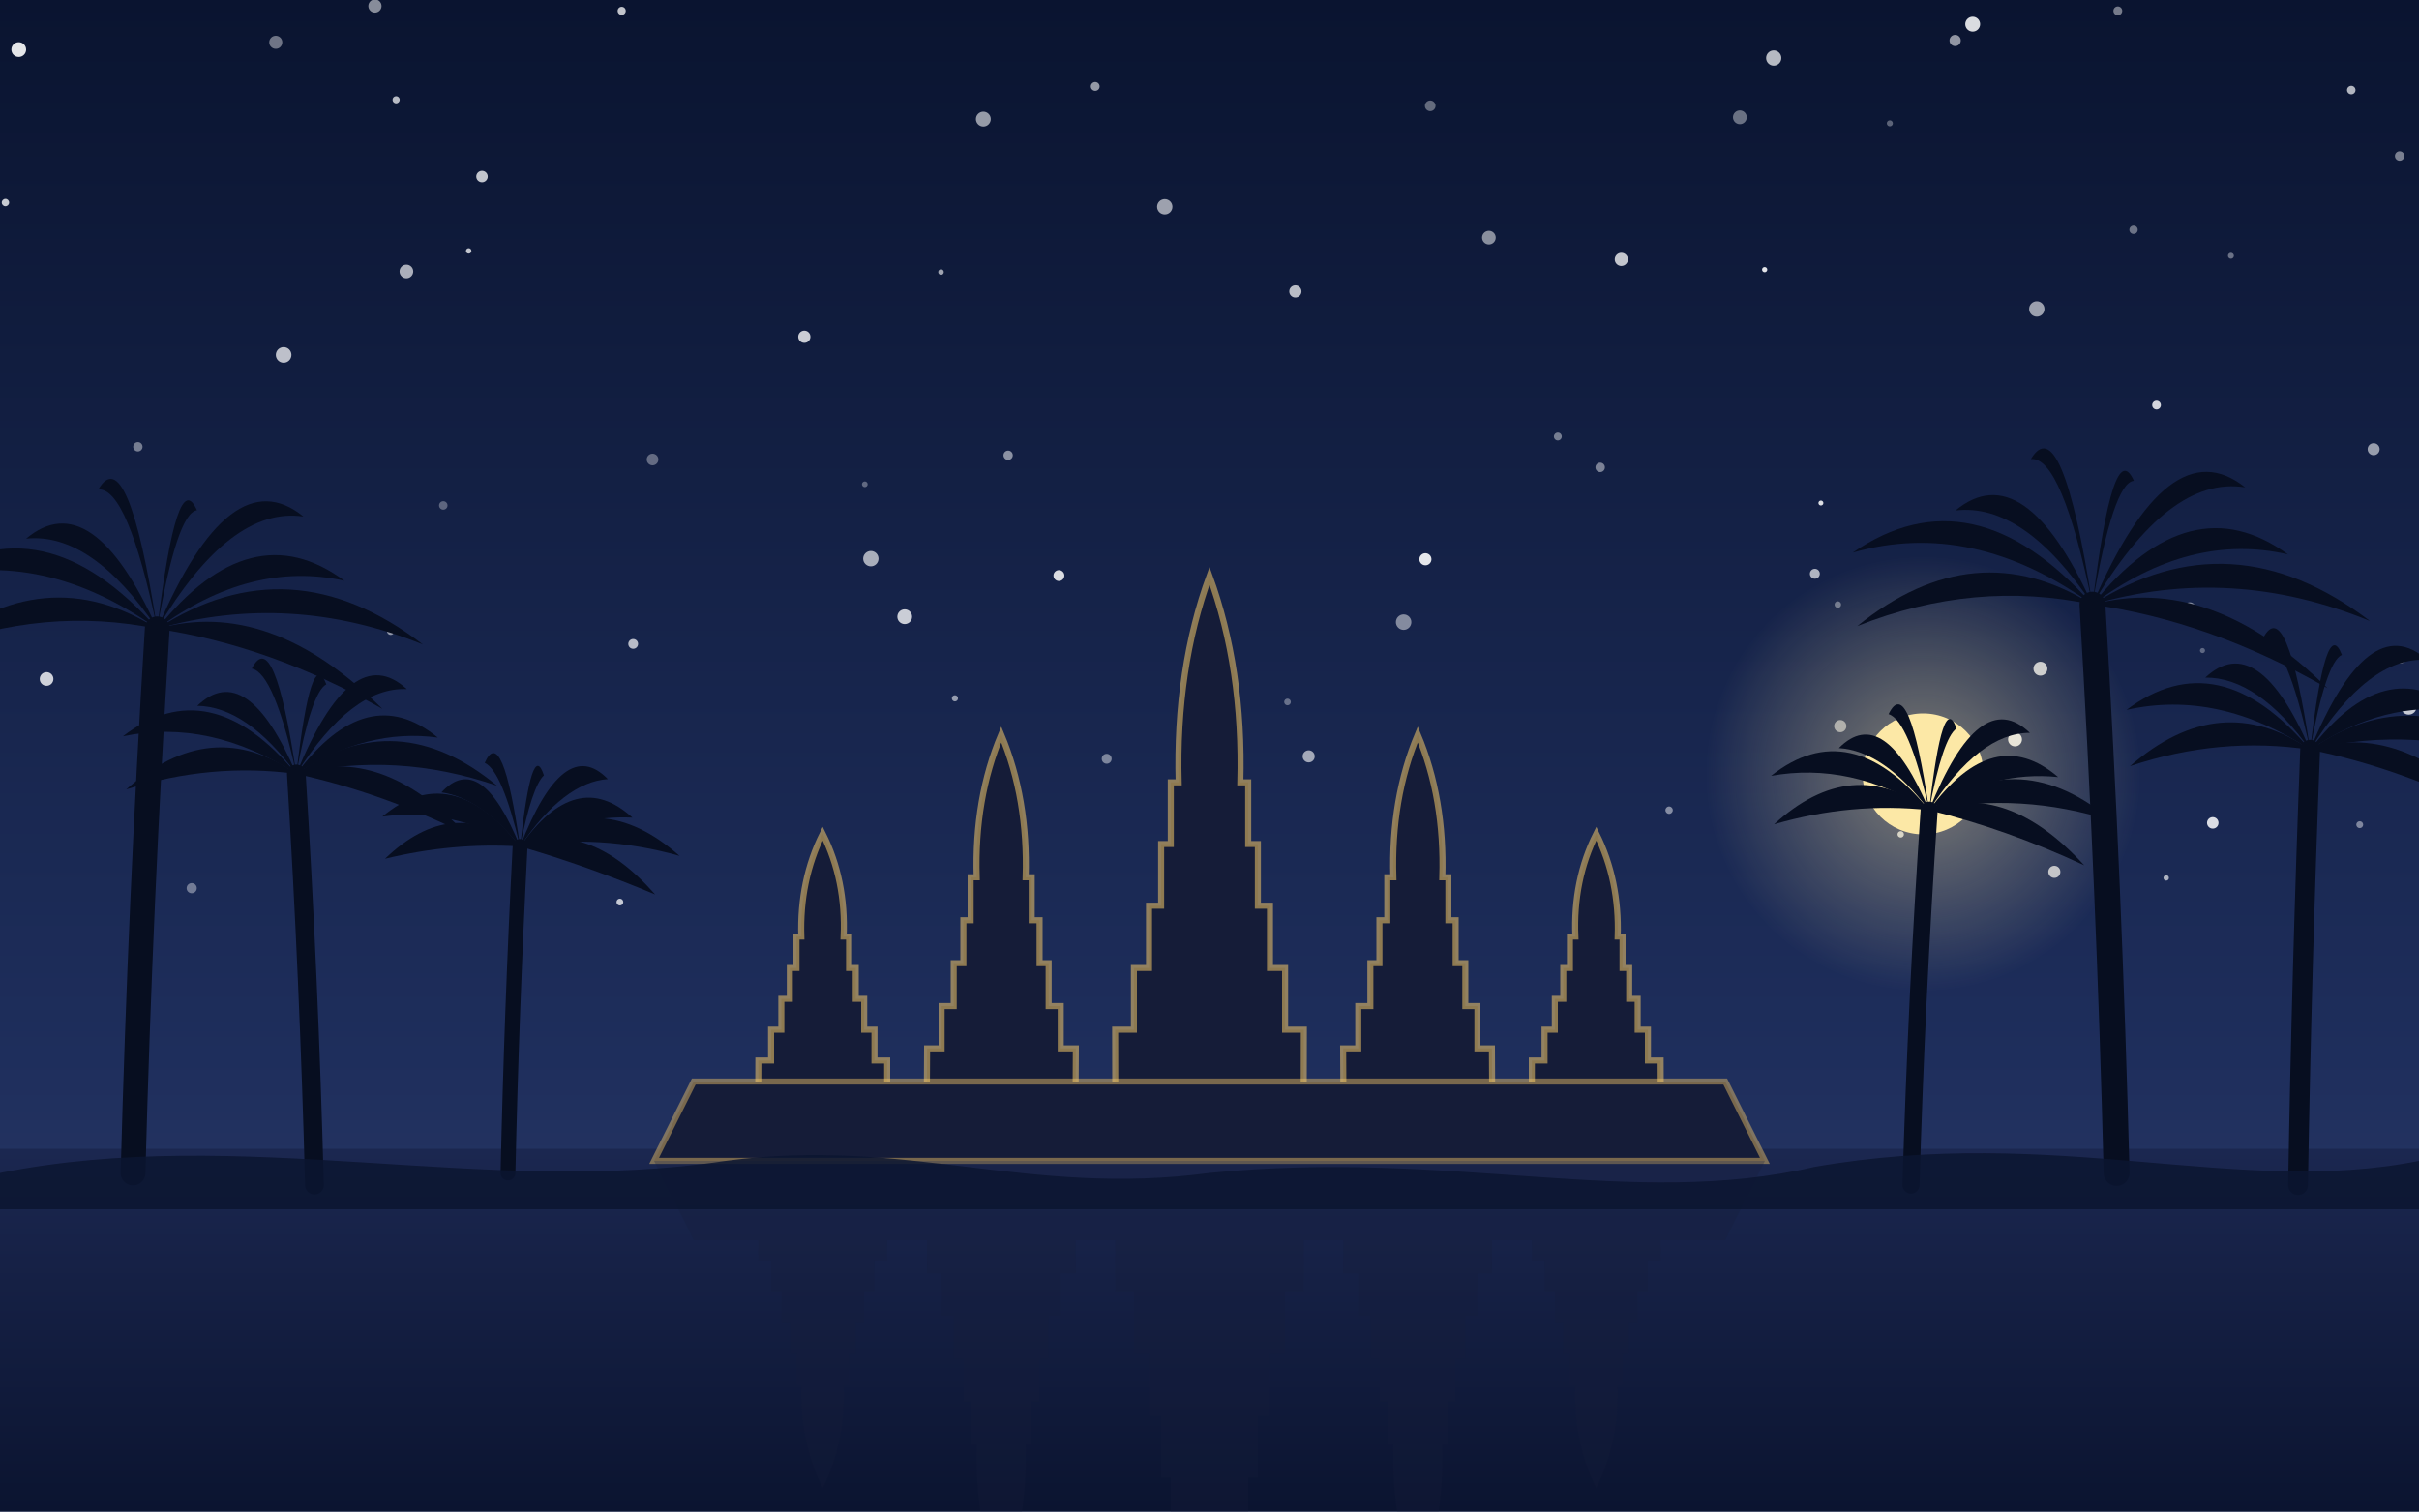
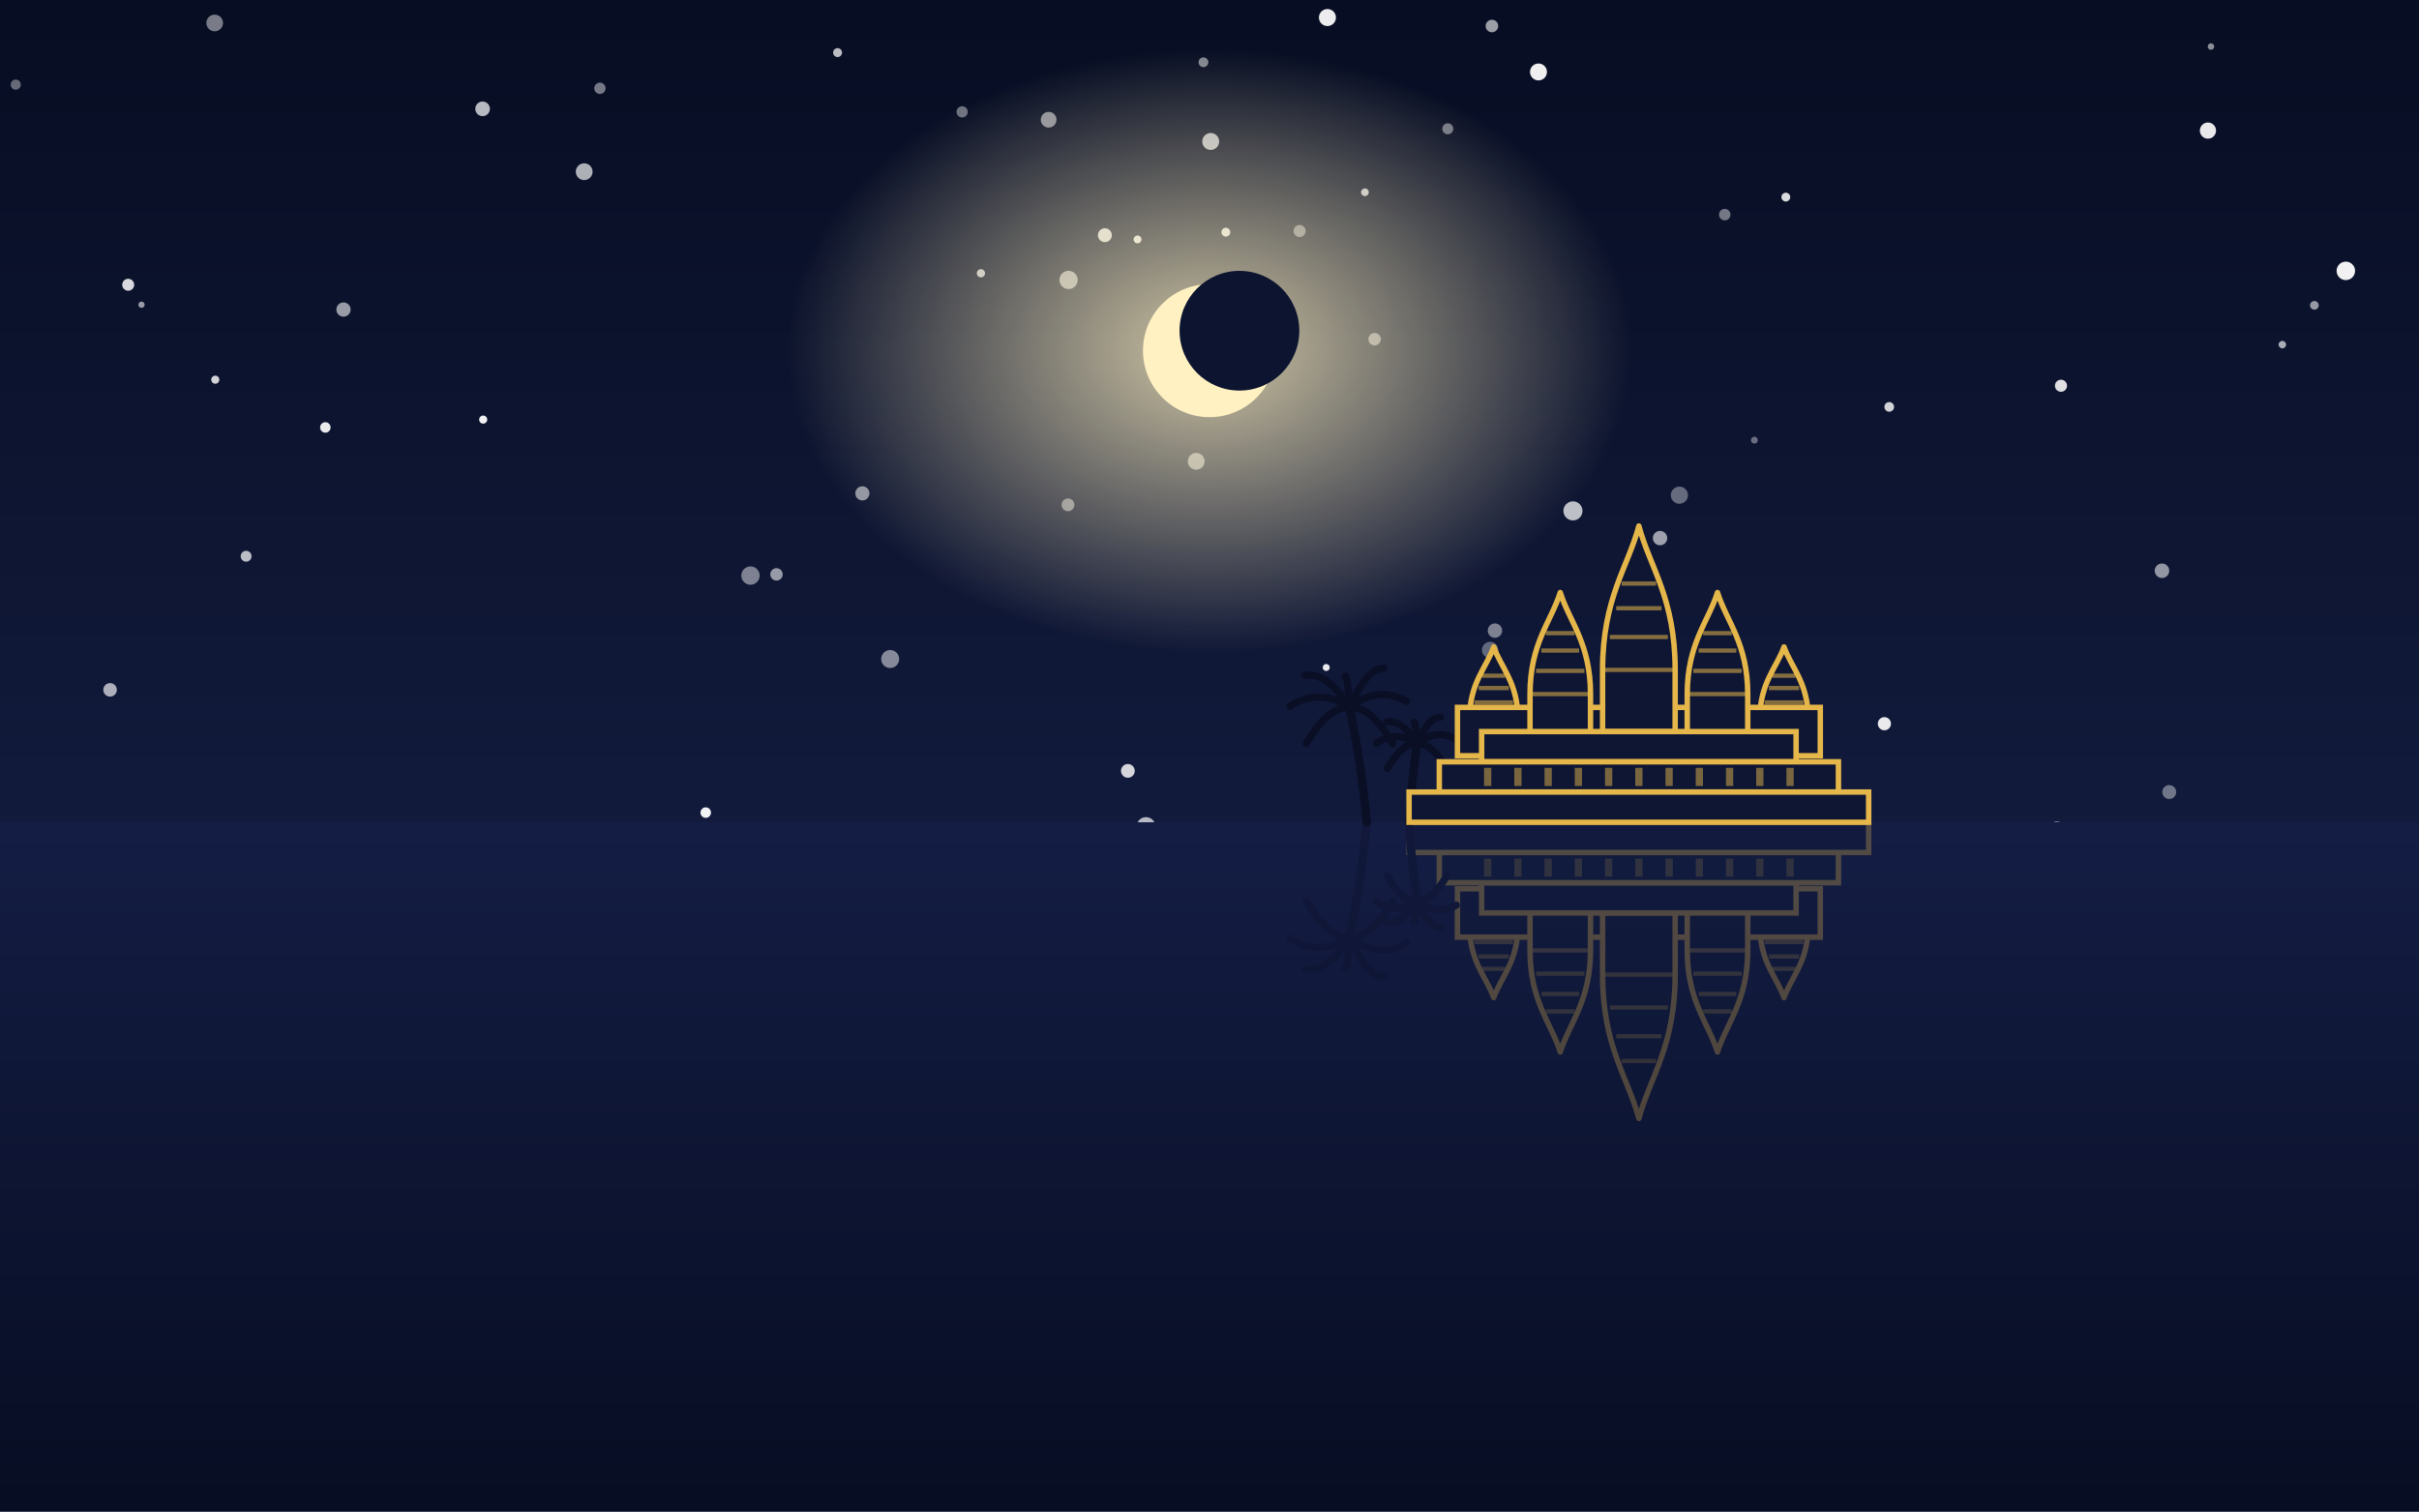
<svg xmlns="http://www.w3.org/2000/svg" viewBox="0 0 400 250" preserveAspectRatio="xMidYMid slice" aria-hidden="true">
  <defs>
-     <linearGradient id="s1sky" x1="0" y1="0" x2="0" y2="1">
-       <stop offset="0" stop-color="#0A1430" />
-       <stop offset="0.7" stop-color="#1E2E5C" />
-       <stop offset="1" stop-color="#33406E" />
+     <linearGradient id="sky" x1="0" y1="0" x2="0" y2="1">
+       <stop offset="0" stop-color="#070D22" />
+       <stop offset="1" stop-color="#1B2652" />
    </linearGradient>
-     <linearGradient id="s1water" x1="0" y1="0" x2="0" y2="1">
-       <stop offset="0" stop-color="#1B2750" />
-       <stop offset="1" stop-color="#0B1430" />
+     <linearGradient id="wat" x1="0" y1="0" x2="0" y2="1">
+       <stop offset="0" stop-color="#141D44" />
+       <stop offset="1" stop-color="#070D22" />
    </linearGradient>
-     <radialGradient id="s1glow" cx=".5" cy=".5" r=".5">
-       <stop offset="0" stop-color="#FCE8A6" stop-opacity=".9" />
-       <stop offset="1" stop-color="#FCE8A6" stop-opacity="0" />
+     <radialGradient id="g" cx=".5" cy=".5" r=".5">
+       <stop offset="0" stop-color="#FFF1C1" stop-opacity="0.8" />
+       <stop offset="1" stop-color="#FFF1C1" stop-opacity="0" />
    </radialGradient>
  </defs>
-   <rect width="400" height="250" fill="url(#s1sky)" />
-   <circle cx="0.9" cy="33.5" r="0.61" fill="#fff" opacity="0.77" />
-   <circle cx="22.8" cy="73.9" r="0.77" fill="#fff" opacity="0.42" />
-   <circle cx="77.5" cy="41.5" r="0.45" fill="#fff" opacity="0.75" />
-   <circle cx="323.3" cy="6.7" r="0.93" fill="#fff" opacity="0.55" />
-   <circle cx="236.5" cy="17.5" r="0.88" fill="#fff" opacity="0.36" />
-   <circle cx="301.1" cy="83.2" r="0.41" fill="#fff" opacity="0.85" />
-   <circle cx="364.2" cy="107.6" r="0.42" fill="#fff" opacity="0.31" />
-   <circle cx="257.6" cy="72.2" r="0.65" fill="#fff" opacity="0.42" />
-   <circle cx="287.7" cy="19.4" r="1.14" fill="#fff" opacity="0.39" />
-   <circle cx="390.2" cy="136.4" r="0.57" fill="#fff" opacity="0.44" />
-   <circle cx="352.8" cy="38.0" r="0.69" fill="#fff" opacity="0.39" />
-   <circle cx="303.9" cy="100.0" r="0.54" fill="#fff" opacity="0.38" />
-   <circle cx="268.1" cy="42.9" r="1.09" fill="#fff" opacity="0.75" />
-   <circle cx="388.8" cy="14.9" r="0.70" fill="#fff" opacity="0.68" />
-   <circle cx="216.4" cy="125.1" r="1.00" fill="#fff" opacity="0.60" />
-   <circle cx="264.6" cy="77.3" r="0.78" fill="#fff" opacity="0.44" />
-   <circle cx="232.1" cy="102.9" r="1.28" fill="#fff" opacity="0.47" />
-   <circle cx="291.8" cy="44.6" r="0.43" fill="#fff" opacity="0.88" />
-   <circle cx="246.2" cy="39.3" r="1.13" fill="#fff" opacity="0.51" />
-   <circle cx="149.6" cy="102.0" r="1.22" fill="#fff" opacity="0.77" />
-   <circle cx="396.9" cy="108.5" r="1.23" fill="#fff" opacity="0.40" />
-   <circle cx="79.7" cy="29.2" r="0.95" fill="#fff" opacity="0.75" />
-   <circle cx="7.7" cy="112.3" r="1.13" fill="#fff" opacity="0.79" />
-   <circle cx="398.3" cy="116.9" r="1.30" fill="#fff" opacity="0.76" />
-   <circle cx="31.7" cy="146.9" r="0.84" fill="#fff" opacity="0.38" />
-   <circle cx="73.3" cy="83.6" r="0.70" fill="#fff" opacity="0.31" />
-   <circle cx="162.6" cy="19.7" r="1.23" fill="#fff" opacity="0.57" />
-   <circle cx="368.9" cy="42.3" r="0.49" fill="#fff" opacity="0.38" />
-   <circle cx="212.9" cy="116.1" r="0.55" fill="#fff" opacity="0.35" />
-   <circle cx="356.6" cy="67.0" r="0.72" fill="#fff" opacity="0.82" />
-   <circle cx="157.9" cy="115.5" r="0.51" fill="#fff" opacity="0.55" />
-   <circle cx="293.3" cy="9.6" r="1.26" fill="#fff" opacity="0.70" />
-   <circle cx="46.9" cy="58.7" r="1.29" fill="#fff" opacity="0.72" />
-   <circle cx="65.5" cy="16.5" r="0.59" fill="#fff" opacity="0.71" />
-   <circle cx="181.1" cy="14.3" r="0.73" fill="#fff" opacity="0.56" />
-   <circle cx="300.1" cy="94.9" r="0.82" fill="#fff" opacity="0.66" />
-   <circle cx="358.2" cy="145.2" r="0.45" fill="#fff" opacity="0.64" />
-   <circle cx="143.0" cy="80.1" r="0.47" fill="#fff" opacity="0.33" />
-   <circle cx="183.0" cy="125.5" r="0.82" fill="#fff" opacity="0.44" />
-   <circle cx="102.8" cy="1.8" r="0.67" fill="#fff" opacity="0.75" />
-   <circle cx="45.6" cy="7.0" r="1.08" fill="#fff" opacity="0.41" />
-   <circle cx="362.1" cy="100.6" r="0.98" fill="#fff" opacity="0.47" />
-   <circle cx="365.9" cy="136.1" r="0.95" fill="#fff" opacity="0.84" />
-   <circle cx="155.6" cy="45.0" r="0.46" fill="#fff" opacity="0.60" />
-   <circle cx="304.3" cy="120.1" r="1.01" fill="#fff" opacity="0.55" />
-   <circle cx="214.2" cy="48.2" r="1.01" fill="#fff" opacity="0.71" />
-   <circle cx="339.7" cy="144.2" r="1.00" fill="#fff" opacity="0.71" />
-   <circle cx="276.0" cy="134.0" r="0.61" fill="#fff" opacity="0.47" />
-   <circle cx="314.3" cy="138.0" r="0.53" fill="#fff" opacity="0.76" />
-   <circle cx="64.6" cy="104.4" r="0.61" fill="#fff" opacity="0.52" />
-   <circle cx="144.0" cy="92.4" r="1.27" fill="#fff" opacity="0.63" />
-   <circle cx="133.0" cy="55.7" r="1.01" fill="#fff" opacity="0.78" />
-   <circle cx="396.8" cy="25.8" r="0.78" fill="#fff" opacity="0.45" />
-   <circle cx="175.1" cy="95.2" r="0.90" fill="#fff" opacity="0.84" />
-   <circle cx="336.8" cy="51.1" r="1.27" fill="#fff" opacity="0.58" />
-   <circle cx="3.1" cy="8.2" r="1.22" fill="#fff" opacity="0.89" />
-   <circle cx="235.7" cy="92.5" r="1.00" fill="#fff" opacity="0.89" />
-   <circle cx="392.5" cy="74.3" r="0.99" fill="#fff" opacity="0.56" />
-   <circle cx="350.2" cy="1.8" r="0.73" fill="#fff" opacity="0.44" />
-   <circle cx="192.6" cy="34.2" r="1.27" fill="#fff" opacity="0.59" />
-   <circle cx="166.7" cy="75.3" r="0.77" fill="#fff" opacity="0.51" />
-   <circle cx="104.7" cy="106.5" r="0.81" fill="#fff" opacity="0.69" />
-   <circle cx="312.5" cy="20.4" r="0.50" fill="#fff" opacity="0.33" />
-   <circle cx="326.2" cy="4.0" r="1.23" fill="#fff" opacity="0.85" />
-   <circle cx="333.2" cy="122.3" r="1.15" fill="#fff" opacity="0.87" />
-   <circle cx="62.0" cy="1.0" r="1.09" fill="#fff" opacity="0.51" />
-   <circle cx="337.4" cy="110.6" r="1.15" fill="#fff" opacity="0.76" />
-   <circle cx="102.5" cy="149.2" r="0.56" fill="#fff" opacity="0.75" />
-   <circle cx="107.9" cy="76.0" r="0.96" fill="#fff" opacity="0.34" />
-   <circle cx="67.2" cy="44.9" r="1.13" fill="#fff" opacity="0.65" />
-   <circle cx="318" cy="128" r="36" fill="url(#s1glow)" opacity=".5" />
-   <circle cx="318" cy="128" r="10" fill="#FCE8A6" />
-   <rect y="190" width="400" height="60" fill="url(#s1water)" />
-   <g>
-     <path d="M125.38 180.52L125.4 175.4L127.5 175.4L127.5 170.3L129.2 170.3L129.2 165.2L130.6 165.2L130.6 160.1L131.7 160.1L131.7 154.9L132.5 154.9Q132.2 145.6 136.04 137.88Q139.9 145.6 139.5 154.9L139.5 154.9L140.4 154.9L140.4 160.1L141.5 160.1L141.5 165.2L142.9 165.2L142.9 170.3L144.6 170.3L144.6 175.4L146.7 175.4L146.7 180.52Z" fill="#151C38" stroke="#F2C766" stroke-width="1" stroke-opacity=".55" />
-     <path d="M253.3 180.52L253.3 175.4L255.4 175.4L255.4 170.3L257.1 170.3L257.1 165.2L258.5 165.2L258.5 160.1L259.6 160.1L259.6 154.9L260.5 154.9Q260.1 145.6 263.96 137.88Q267.8 145.6 267.5 154.9L267.5 154.9L268.3 154.9L268.3 160.1L269.4 160.1L269.4 165.2L270.8 165.2L270.8 170.3L272.5 170.3L272.5 175.4L274.6 175.4L274.62 180.52Z" fill="#151C38" stroke="#F2C766" stroke-width="1" stroke-opacity=".55" />
-     <path d="M153.26 180.52L153.3 173.4L155.7 173.4L155.7 166.4L157.7 166.4L157.7 159.3L159.3 159.3L159.3 152.2L160.5 152.2L160.5 145.1L161.5 145.1Q161.1 132.1 165.56 121.48Q170.0 132.1 169.6 145.1L169.6 145.1L170.6 145.1L170.6 152.2L171.9 152.2L171.9 159.3L173.4 159.3L173.4 166.4L175.4 166.4L175.4 173.4L177.9 173.4L177.86 180.52Z" fill="#151C38" stroke="#F2C766" stroke-width="1" stroke-opacity=".55" />
-     <path d="M222.14 180.52L222.1 173.4L224.6 173.4L224.6 166.4L226.6 166.4L226.6 159.3L228.1 159.3L228.1 152.2L229.4 152.2L229.4 145.1L230.4 145.1Q230.0 132.1 234.44 121.48Q238.9 132.1 238.5 145.1L238.5 145.1L239.5 145.1L239.5 152.2L240.7 152.2L240.7 159.3L242.3 159.3L242.3 166.4L244.3 166.4L244.3 173.4L246.7 173.4L246.74 180.52Z" fill="#151C38" stroke="#F2C766" stroke-width="1" stroke-opacity=".55" />
-     <path d="M184.42 180.52L184.4 170.3L187.5 170.3L187.5 160.1L190.0 160.1L190.0 149.8L192.0 149.8L192.0 139.6L193.6 139.6L193.6 129.4L194.9 129.4Q194.4 110.6 200 95.24Q205.6 110.6 205.1 129.4L205.1 129.4L206.4 129.4L206.4 139.6L208.0 139.6L208.0 149.8L210.0 149.8L210.0 160.1L212.5 160.1L212.5 170.3L215.6 170.3L215.58 180.52Z" fill="#151C38" stroke="#F2C766" stroke-width="1" stroke-opacity=".55" />
-     <path d="M108.16 192L114.72 178.88H285.28L291.84 192Z" fill="#151C38" stroke="#F2C766" stroke-width="1" stroke-opacity=".45" />
+   <rect width="400" height="250" fill="url(#sky)" />
+   <circle cx="197.8" cy="76.3" r="1.39" fill="#FFFFFF" opacity="0.54" />
+   <circle cx="128.4" cy="95.0" r="1.03" fill="#FFFFFF" opacity="0.57" />
+   <circle cx="162.2" cy="45.2" r="0.68" fill="#FFFFFF" opacity="0.73" />
+   <circle cx="357.5" cy="94.4" r="1.20" fill="#FFFFFF" opacity="0.55" />
+   <circle cx="173.4" cy="19.8" r="1.30" fill="#FFFFFF" opacity="0.53" />
+   <circle cx="116.7" cy="134.4" r="0.87" fill="#FFFFFF" opacity="0.94" />
+   <circle cx="247.2" cy="104.3" r="1.19" fill="#FFFFFF" opacity="0.46" />
+   <circle cx="285.2" cy="35.5" r="0.95" fill="#FFFFFF" opacity="0.43" />
+   <circle cx="23.4" cy="50.4" r="0.52" fill="#FFFFFF" opacity="0.58" />
+   <circle cx="340.1" cy="136.8" r="0.97" fill="#FFFFFF" opacity="0.41" />
+   <circle cx="138.5" cy="8.7" r="0.74" fill="#FFFFFF" opacity="0.72" />
+   <circle cx="246.7" cy="4.3" r="1.04" fill="#FFFFFF" opacity="0.60" />
+   <circle cx="159.1" cy="18.5" r="0.93" fill="#FFFFFF" opacity="0.41" />
+   <circle cx="274.5" cy="89.0" r="1.19" fill="#FFFFFF" opacity="0.59" />
+   <circle cx="382.7" cy="50.5" r="0.72" fill="#FFFFFF" opacity="0.57" />
+   <circle cx="365.1" cy="21.6" r="1.34" fill="#FFFFFF" opacity="0.91" />
+   <circle cx="340.8" cy="63.8" r="1.00" fill="#FFFFFF" opacity="0.87" />
+   <circle cx="284.1" cy="110.5" r="0.70" fill="#FFFFFF" opacity="0.71" />
+   <circle cx="295.3" cy="32.6" r="0.73" fill="#FFFFFF" opacity="0.85" />
+   <circle cx="227.3" cy="56.1" r="1.03" fill="#FFFFFF" opacity="0.50" />
+   <circle cx="99.2" cy="14.6" r="0.94" fill="#FFFFFF" opacity="0.44" />
+   <circle cx="358.7" cy="131.0" r="1.15" fill="#FFFFFF" opacity="0.40" />
+   <circle cx="239.4" cy="21.3" r="0.91" fill="#FFFFFF" opacity="0.43" />
+   <circle cx="199.0" cy="10.3" r="0.81" fill="#FFFFFF" opacity="0.49" />
+   <circle cx="186.5" cy="127.5" r="1.14" fill="#FFFFFF" opacity="0.82" />
+   <circle cx="290.1" cy="72.8" r="0.57" fill="#FFFFFF" opacity="0.38" />
+   <circle cx="53.8" cy="70.7" r="0.87" fill="#FFFFFF" opacity="0.91" />
+   <circle cx="79.8" cy="18.0" r="1.21" fill="#FFFFFF" opacity="0.71" />
+   <circle cx="21.2" cy="47.1" r="0.99" fill="#FFFFFF" opacity="0.84" />
+   <circle cx="311.6" cy="119.7" r="1.09" fill="#FFFFFF" opacity="0.91" />
+   <circle cx="188.1" cy="39.6" r="0.65" fill="#FFFFFF" opacity="0.85" />
+   <circle cx="260.1" cy="84.5" r="1.58" fill="#FFFFFF" opacity="0.73" />
+   <circle cx="124.1" cy="95.2" r="1.52" fill="#FFFFFF" opacity="0.46" />
+   <circle cx="377.4" cy="57.0" r="0.62" fill="#FFFFFF" opacity="0.65" />
+   <circle cx="312.4" cy="67.3" r="0.80" fill="#FFFFFF" opacity="0.81" />
+   <circle cx="40.7" cy="92.0" r="0.90" fill="#FFFFFF" opacity="0.72" />
+   <circle cx="202.7" cy="38.4" r="0.73" fill="#FFFFFF" opacity="0.84" />
+   <circle cx="182.7" cy="38.9" r="1.15" fill="#FFFFFF" opacity="0.81" />
+   <circle cx="35.6" cy="62.8" r="0.67" fill="#FFFFFF" opacity="0.81" />
+   <circle cx="18.2" cy="114.1" r="1.12" fill="#FFFFFF" opacity="0.66" />
+   <circle cx="214.9" cy="38.2" r="1.00" fill="#FFFFFF" opacity="0.45" />
+   <circle cx="142.6" cy="81.6" r="1.17" fill="#FFFFFF" opacity="0.54" />
+   <circle cx="246.4" cy="107.5" r="1.35" fill="#FFFFFF" opacity="0.35" />
+   <circle cx="200.2" cy="23.4" r="1.40" fill="#FFFFFF" opacity="0.70" />
+   <circle cx="176.6" cy="83.5" r="1.06" fill="#FFFFFF" opacity="0.47" />
+   <circle cx="365.6" cy="7.7" r="0.54" fill="#FFFFFF" opacity="0.53" />
+   <circle cx="56.8" cy="51.2" r="1.18" fill="#FFFFFF" opacity="0.58" />
+   <circle cx="387.9" cy="44.8" r="1.53" fill="#FFFFFF" opacity="0.94" />
+   <circle cx="219.3" cy="110.4" r="0.58" fill="#FFFFFF" opacity="0.91" />
+   <circle cx="176.7" cy="46.3" r="1.51" fill="#FFFFFF" opacity="0.59" />
+   <circle cx="35.5" cy="3.8" r="1.38" fill="#FFFFFF" opacity="0.46" />
+   <circle cx="254.4" cy="11.9" r="1.40" fill="#FFFFFF" opacity="0.93" />
+   <circle cx="147.2" cy="109.0" r="1.49" fill="#FFFFFF" opacity="0.49" />
+   <circle cx="189.5" cy="136.7" r="1.55" fill="#FFFFFF" opacity="0.69" />
+   <circle cx="219.5" cy="2.9" r="1.41" fill="#FFFFFF" opacity="0.92" />
+   <circle cx="225.7" cy="31.8" r="0.64" fill="#FFFFFF" opacity="0.73" />
+   <circle cx="277.7" cy="81.9" r="1.42" fill="#FFFFFF" opacity="0.37" />
+   <circle cx="2.6" cy="14.0" r="0.84" fill="#FFFFFF" opacity="0.38" />
+   <circle cx="96.6" cy="28.4" r="1.39" fill="#FFFFFF" opacity="0.67" />
+   <circle cx="79.9" cy="69.4" r="0.67" fill="#FFFFFF" opacity="0.94" />
+   <ellipse cx="200" cy="58" rx="70" ry="50" fill="url(#g)" />
+   <circle cx="200" cy="58" r="11" fill="#FFF1C1" />
+   <circle cx="204.95" cy="54.7" r="9.9" fill="#0C1430" />
+   <rect x="0" y="136" width="400" height="114" fill="url(#wat)" />
+   <g opacity="0.3" transform="translate(0 272) scale(1 -1)">
+     <path d="M243.0 124.0L243.0 118.9C243.0 112.95 245.8 110.4 247.0 107.0C248.2 110.4 251.0 112.95 251.0 118.9L251.0 124.0Z" fill="#0E1633" stroke="#E5B64A" stroke-width=".9" stroke-linejoin="round" />
+     <path d="M243.00 118.90H251.00" stroke="#E5B64A" stroke-width=".7" opacity=".55" />
+     <path d="M243.80 116.18H250.20" stroke="#E5B64A" stroke-width=".7" opacity=".55" />
+     <path d="M244.50 113.80H249.50" stroke="#E5B64A" stroke-width=".7" opacity=".55" />
+     <path d="M245.10 111.76H248.90" stroke="#E5B64A" stroke-width=".7" opacity=".55" />
+     <path d="M291.0 124.0L291.0 118.9C291.0 112.95 293.8 110.4 295.0 107.0C296.2 110.4 299.0 112.95 299.0 118.9L299.0 124.0Z" fill="#0E1633" stroke="#E5B64A" stroke-width=".9" stroke-linejoin="round" />
+     <path d="M291.00 118.90H299.00" stroke="#E5B64A" stroke-width=".7" opacity=".55" />
+     <path d="M291.80 116.18H298.20" stroke="#E5B64A" stroke-width=".7" opacity=".55" />
+     <path d="M292.50 113.80H297.50" stroke="#E5B64A" stroke-width=".7" opacity=".55" />
+     <path d="M293.10 111.76H296.90" stroke="#E5B64A" stroke-width=".7" opacity=".55" />
+     <rect x="241.0" y="117.0" width="60.0" height="8.0" fill="#0E1633" stroke="#E5B64A" stroke-width=".9" />
+     <path d="M253.0 122.0L253.0 114.8C253.0 106.4 256.5 102.8 258.0 98.0C259.5 102.8 263.0 106.4 263.0 114.8L263.0 122.0Z" fill="#0E1633" stroke="#E5B64A" stroke-width=".9" stroke-linejoin="round" />
+     <path d="M253.00 114.80H263.00" stroke="#E5B64A" stroke-width=".7" opacity=".55" />
+     <path d="M254.00 110.96H262.00" stroke="#E5B64A" stroke-width=".7" opacity=".55" />
+     <path d="M254.88 107.60H261.12" stroke="#E5B64A" stroke-width=".7" opacity=".55" />
+     <path d="M255.62 104.72H260.38" stroke="#E5B64A" stroke-width=".7" opacity=".55" />
+     <path d="M279.0 122.0L279.0 114.8C279.0 106.4 282.5 102.8 284.0 98.0C285.5 102.8 289.0 106.4 289.0 114.8L289.0 122.0Z" fill="#0E1633" stroke="#E5B64A" stroke-width=".9" stroke-linejoin="round" />
+     <path d="M279.00 114.80H289.00" stroke="#E5B64A" stroke-width=".7" opacity=".55" />
+     <path d="M280.00 110.96H288.00" stroke="#E5B64A" stroke-width=".7" opacity=".55" />
+     <path d="M280.88 107.60H287.12" stroke="#E5B64A" stroke-width=".7" opacity=".55" />
+     <path d="M281.62 104.72H286.38" stroke="#E5B64A" stroke-width=".7" opacity=".55" />
+     <path d="M265.0 121.0L265.0 110.8C265.0 98.9 269.2 93.8 271 87.0C272.8 93.8 277.0 98.9 277.0 110.8L277.0 121.0Z" fill="#0E1633" stroke="#E5B64A" stroke-width=".9" stroke-linejoin="round" />
+     <path d="M265.00 110.80H277.00" stroke="#E5B64A" stroke-width=".7" opacity=".55" />
+     <path d="M266.20 105.36H275.80" stroke="#E5B64A" stroke-width=".7" opacity=".55" />
+     <path d="M267.25 100.60H274.75" stroke="#E5B64A" stroke-width=".7" opacity=".55" />
+     <path d="M268.15 96.52H273.85" stroke="#E5B64A" stroke-width=".7" opacity=".55" />
+     <rect x="245.0" y="121.0" width="52.0" height="5.0" fill="#0E1633" stroke="#E5B64A" stroke-width=".9" />
+     <rect x="238.0" y="126.0" width="66.0" height="5.0" fill="#0E1633" stroke="#E5B64A" stroke-width=".9" />
+     <rect x="233.0" y="131.0" width="76.0" height="5.0" fill="#0E1633" stroke="#E5B64A" stroke-width=".9" />
+     <rect x="245.40" y="127.00" width="1.2" height="3.00" fill="#E5B64A" opacity=".5" />
+     <rect x="250.40" y="127.00" width="1.2" height="3.00" fill="#E5B64A" opacity=".5" />
+     <rect x="255.40" y="127.00" width="1.2" height="3.00" fill="#E5B64A" opacity=".5" />
+     <rect x="260.40" y="127.00" width="1.2" height="3.00" fill="#E5B64A" opacity=".5" />
+     <rect x="265.40" y="127.00" width="1.2" height="3.00" fill="#E5B64A" opacity=".5" />
+     <rect x="270.40" y="127.00" width="1.2" height="3.00" fill="#E5B64A" opacity=".5" />
+     <rect x="275.40" y="127.00" width="1.2" height="3.00" fill="#E5B64A" opacity=".5" />
+     <rect x="280.40" y="127.00" width="1.2" height="3.00" fill="#E5B64A" opacity=".5" />
+     <rect x="285.40" y="127.00" width="1.2" height="3.00" fill="#E5B64A" opacity=".5" />
+     <rect x="290.40" y="127.00" width="1.2" height="3.00" fill="#E5B64A" opacity=".5" />
+     <rect x="295.40" y="127.00" width="1.2" height="3.00" fill="#E5B64A" opacity=".5" />
+     <path d="M226 136Q225.145 126.5 223.15 117" fill="none" stroke="#0A0F26" stroke-width="1.40" stroke-linecap="round" />
+     <path d="M223.2 117.0Q218.2 113.7 213.3 116.8" fill="none" stroke="#0A0F26" stroke-width="1.20" stroke-linecap="round" />
+     <path d="M223.2 117.0Q219.5 111.1 215.8 111.7" fill="none" stroke="#0A0F26" stroke-width="1.20" stroke-linecap="round" />
+     <path d="M223.2 117.0Q222.8 111.2 222.4 111.9" fill="none" stroke="#0A0F26" stroke-width="1.20" stroke-linecap="round" />
+     <path d="M223.2 117.0Q226.0 110.5 228.8 110.5" fill="none" stroke="#0A0F26" stroke-width="1.20" stroke-linecap="round" />
+     <path d="M223.2 117.0Q227.9 113.3 232.6 116.0" fill="none" stroke="#0A0F26" stroke-width="1.20" stroke-linecap="round" />
+     <path d="M223.2 117.0Q219.6 116.8 216.0 123.0" fill="none" stroke="#0A0F26" stroke-width="1.20" stroke-linecap="round" />
+     <path d="M223.2 117.0Q226.7 116.8 230.3 123.0" fill="none" stroke="#0A0F26" stroke-width="1.20" stroke-linecap="round" />
+     <path d="M233 136Q233.39 129.5 234.3 123" fill="none" stroke="#0A0F26" stroke-width="1.40" stroke-linecap="round" />
+     <path d="M234.3 123.0Q230.9 120.7 227.6 122.9" fill="none" stroke="#0A0F26" stroke-width="1.20" stroke-linecap="round" />
+     <path d="M234.3 123.0Q231.8 119.0 229.3 119.4" fill="none" stroke="#0A0F26" stroke-width="1.20" stroke-linecap="round" />
+     <path d="M234.3 123.0Q234.0 119.0 233.8 119.5" fill="none" stroke="#0A0F26" stroke-width="1.20" stroke-linecap="round" />
+     <path d="M234.3 123.0Q236.2 118.6 238.2 118.6" fill="none" stroke="#0A0F26" stroke-width="1.20" stroke-linecap="round" />
+     <path d="M234.3 123.0Q237.5 120.4 240.8 122.3" fill="none" stroke="#0A0F26" stroke-width="1.20" stroke-linecap="round" />
+     <path d="M234.3 123.0Q231.9 122.8 229.4 127.1" fill="none" stroke="#0A0F26" stroke-width="1.20" stroke-linecap="round" />
+     <path d="M234.3 123.0Q236.7 122.8 239.2 127.1" fill="none" stroke="#0A0F26" stroke-width="1.20" stroke-linecap="round" />
  </g>
-   <g transform="translate(0 384) scale(1 -1)" opacity=".28">
-     <g>
-       <path d="M125.38 180.52L125.4 175.4L127.5 175.4L127.5 170.3L129.2 170.3L129.2 165.2L130.6 165.2L130.6 160.1L131.7 160.1L131.7 154.9L132.5 154.9Q132.2 145.6 136.04 137.88Q139.9 145.6 139.5 154.9L139.5 154.9L140.4 154.9L140.4 160.1L141.5 160.1L141.5 165.2L142.9 165.2L142.9 170.3L144.6 170.3L144.6 175.4L146.7 175.4L146.7 180.52Z" fill="#151C38" />
-       <path d="M253.3 180.52L253.3 175.4L255.4 175.4L255.4 170.3L257.1 170.3L257.1 165.2L258.5 165.2L258.5 160.1L259.6 160.1L259.6 154.9L260.5 154.9Q260.1 145.6 263.96 137.88Q267.8 145.6 267.5 154.9L267.5 154.9L268.3 154.9L268.3 160.1L269.4 160.1L269.4 165.2L270.8 165.2L270.8 170.3L272.5 170.3L272.5 175.4L274.6 175.4L274.62 180.52Z" fill="#151C38" />
-       <path d="M153.26 180.52L153.3 173.4L155.7 173.4L155.7 166.4L157.7 166.4L157.7 159.3L159.3 159.3L159.3 152.2L160.5 152.2L160.5 145.1L161.5 145.1Q161.1 132.1 165.56 121.48Q170.0 132.1 169.6 145.1L169.6 145.1L170.6 145.1L170.6 152.2L171.9 152.2L171.9 159.3L173.4 159.3L173.4 166.4L175.4 166.4L175.4 173.4L177.9 173.4L177.86 180.52Z" fill="#151C38" />
-       <path d="M222.14 180.52L222.1 173.4L224.6 173.4L224.6 166.4L226.6 166.4L226.6 159.3L228.1 159.3L228.1 152.2L229.4 152.2L229.4 145.1L230.4 145.1Q230.0 132.1 234.44 121.48Q238.9 132.1 238.5 145.1L238.5 145.1L239.5 145.1L239.5 152.2L240.7 152.2L240.7 159.3L242.3 159.3L242.3 166.4L244.3 166.4L244.3 173.4L246.7 173.4L246.74 180.52Z" fill="#151C38" />
-       <path d="M184.42 180.52L184.4 170.3L187.5 170.3L187.5 160.1L190.0 160.1L190.0 149.8L192.0 149.8L192.0 139.6L193.6 139.6L193.6 129.4L194.9 129.4Q194.4 110.6 200 95.24Q205.6 110.6 205.1 129.4L205.1 129.4L206.4 129.4L206.4 139.6L208.0 139.6L208.0 149.8L210.0 149.8L210.0 160.1L212.5 160.1L212.5 170.3L215.6 170.3L215.58 180.52Z" fill="#151C38" />
-       <path d="M108.16 192L114.72 178.88H285.28L291.84 192Z" fill="#151C38" />
-     </g>
-   </g>
-   <path d="M22 194Q23.2 149 26 104" stroke="#070E20" stroke-width="4.091" fill="none" stroke-linecap="round" />
-   <path d="M26 104Q7.387 92.182 -11.226 107.393Q7.387 100.182 26 104Z" fill="#070E20" />
-   <path d="M26 104Q7.024 82.511 -11.953 95.766Q7.024 90.511 26 104Z" fill="#070E20" />
-   <path d="M26 104Q15.159 79.982 4.319 89.093Q15.159 87.982 26 104Z" fill="#070E20" />
-   <path d="M26 104Q21.13 72.633 16.26 80.95Q21.13 80.633 26 104Z" fill="#070E20" />
-   <path d="M26 104Q29.282 76.851 32.564 84.397Q29.282 84.851 26 104Z" fill="#070E20" />
-   <path d="M26 104Q38.089 75.624 50.178 85.436Q38.089 83.624 26 104Z" fill="#070E20" />
-   <path d="M26 104Q41.482 84.623 56.964 96.055Q41.482 92.623 26 104Z" fill="#070E20" />
-   <path d="M26 104Q47.967 89.73 69.933 106.595Q47.967 97.73 26 104Z" fill="#070E20" />
-   <path d="M26 104Q44.613 98.746 63.226 117.239Q44.613 106.746 26 104Z" fill="#070E20" />
-   <path d="M52 196Q51.1 162 49 128" stroke="#070E20" stroke-width="3.091" fill="none" stroke-linecap="round" />
-   <path d="M49 128Q34.937 118.093 20.874 130.564Q34.937 126.093 49 128Z" fill="#070E20" />
-   <path d="M49 128Q34.662 110.786 20.325 121.779Q34.662 118.786 49 128Z" fill="#070E20" />
-   <path d="M49 128Q40.809 108.875 32.619 116.737Q40.809 116.875 49 128Z" fill="#070E20" />
-   <path d="M49 128Q45.321 103.323 41.641 110.584Q45.321 111.323 49 128Z" fill="#070E20" />
-   <path d="M49 128Q51.48 106.51 53.959 113.189Q51.48 114.51 49 128Z" fill="#070E20" />
-   <path d="M49 128Q58.134 105.582 67.268 113.974Q58.134 113.582 49 128Z" fill="#070E20" />
-   <path d="M49 128Q60.697 112.382 72.395 121.997Q60.697 120.382 49 128Z" fill="#070E20" />
-   <path d="M49 128Q65.597 116.241 82.194 129.961Q65.597 124.241 49 128Z" fill="#070E20" />
-   <path d="M49 128Q63.063 123.052 77.126 138.003Q63.063 131.052 49 128Z" fill="#070E20" />
-   <path d="M84 194Q84.6 167 86 140" stroke="#070E20" stroke-width="2.455" fill="none" stroke-linecap="round" />
-   <path d="M86 140Q74.832 131.309 63.665 142.036Q74.832 139.309 86 140Z" fill="#070E20" />
-   <path d="M86 140Q74.614 125.506 63.228 135.06Q74.614 133.506 86 140Z" fill="#070E20" />
-   <path d="M86 140Q79.496 123.989 72.991 131.056Q79.496 131.989 86 140Z" fill="#070E20" />
-   <path d="M86 140Q83.078 119.58 80.156 126.17Q83.078 127.58 86 140Z" fill="#070E20" />
-   <path d="M86 140Q87.969 122.111 89.938 128.238Q87.969 130.111 86 140Z" fill="#070E20" />
-   <path d="M86 140Q93.254 121.374 100.507 128.861Q93.254 129.374 86 140Z" fill="#070E20" />
-   <path d="M86 140Q95.289 126.774 104.578 135.233Q95.289 134.774 86 140Z" fill="#070E20" />
-   <path d="M86 140Q99.18 129.838 112.36 141.557Q99.18 137.838 86 140Z" fill="#070E20" />
-   <path d="M86 140Q97.168 135.248 108.335 147.943Q97.168 143.248 86 140Z" fill="#070E20" />
-   <path d="M316 196Q316.9 165 319 134" stroke="#070E20" stroke-width="2.818" fill="none" stroke-linecap="round" />
-   <path d="M319 134Q306.178 124.614 293.356 136.337Q306.178 132.614 319 134Z" fill="#070E20" />
-   <path d="M319 134Q305.927 117.952 292.855 128.328Q305.927 125.952 319 134Z" fill="#070E20" />
-   <path d="M319 134Q311.532 116.21 304.064 123.731Q311.532 124.21 319 134Z" fill="#070E20" />
-   <path d="M319 134Q315.645 111.147 312.29 118.121Q315.645 119.147 319 134Z" fill="#070E20" />
-   <path d="M319 134Q321.261 114.053 323.522 120.496Q321.261 122.053 319 134Z" fill="#070E20" />
-   <path d="M319 134Q327.328 113.207 335.656 121.211Q327.328 121.207 319 134Z" fill="#070E20" />
-   <path d="M319 134Q329.665 119.407 340.331 128.527Q329.665 127.407 319 134Z" fill="#070E20" />
-   <path d="M319 134Q334.133 122.925 349.265 135.788Q334.133 130.925 319 134Z" fill="#070E20" />
-   <path d="M319 134Q331.822 129.136 344.644 143.12Q331.822 137.136 319 134Z" fill="#070E20" />
-   <path d="M350 194Q348.8 147 346 100" stroke="#070E20" stroke-width="4.273" fill="none" stroke-linecap="round" />
-   <path d="M346 100Q326.56 87.835 307.12 103.544Q326.56 95.835 346 100Z" fill="#070E20" />
-   <path d="M346 100Q326.18 77.733 306.361 91.4Q326.18 85.733 346 100Z" fill="#070E20" />
-   <path d="M346 100Q334.678 75.092 323.355 84.431Q334.678 83.092 346 100Z" fill="#070E20" />
-   <path d="M346 100Q340.914 67.417 335.827 75.926Q340.914 75.417 346 100Z" fill="#070E20" />
-   <path d="M346 100Q349.428 71.822 352.856 79.525Q349.428 79.822 346 100Z" fill="#070E20" />
-   <path d="M346 100Q358.627 70.54 371.253 80.61Q358.627 78.54 346 100Z" fill="#070E20" />
-   <path d="M346 100Q362.17 79.94 378.34 91.702Q362.17 87.94 346 100Z" fill="#070E20" />
-   <path d="M346 100Q368.943 85.274 391.886 102.711Q368.943 93.274 346 100Z" fill="#070E20" />
-   <path d="M346 100Q365.44 94.69 384.88 113.827Q365.44 102.69 346 100Z" fill="#070E20" />
-   <path d="M380 196Q380.6 160 382 124" stroke="#070E20" stroke-width="3.273" fill="none" stroke-linecap="round" />
-   <path d="M382 124Q367.11 113.746 352.219 126.714Q367.11 121.746 382 124Z" fill="#070E20" />
-   <path d="M382 124Q366.819 106.009 351.638 117.413Q366.819 114.009 382 124Z" fill="#070E20" />
-   <path d="M382 124Q373.328 103.986 364.655 112.074Q373.328 111.986 382 124Z" fill="#070E20" />
-   <path d="M382 124Q378.104 98.107 374.208 105.56Q378.104 106.107 382 124Z" fill="#070E20" />
-   <path d="M382 124Q384.626 101.481 387.251 108.317Q384.626 109.481 382 124Z" fill="#070E20" />
-   <path d="M382 124Q391.671 100.499 401.343 109.148Q391.671 108.499 382 124Z" fill="#070E20" />
-   <path d="M382 124Q394.386 107.699 406.771 117.644Q394.386 115.699 382 124Z" fill="#070E20" />
-   <path d="M382 124Q399.573 111.784 417.147 126.076Q399.573 119.784 382 124Z" fill="#070E20" />
-   <path d="M382 124Q396.89 118.997 411.781 134.591Q396.89 126.997 382 124Z" fill="#070E20" />
-   <path d="M0 194C40 186 80 198 120 192C150 188 170 198 200 194C240 190 270 200 300 193C340 186 370 198 400 192V200H0Z" fill="#0B1530" opacity=".85" />
+   <path d="M226 136Q225.145 126.5 223.15 117" fill="none" stroke="#0A0F26" stroke-width="1.40" stroke-linecap="round" />
+   <path d="M223.2 117.0Q218.2 113.7 213.3 116.8" fill="none" stroke="#0A0F26" stroke-width="1.20" stroke-linecap="round" />
+   <path d="M223.2 117.0Q219.5 111.1 215.8 111.7" fill="none" stroke="#0A0F26" stroke-width="1.20" stroke-linecap="round" />
+   <path d="M223.2 117.0Q222.8 111.2 222.4 111.9" fill="none" stroke="#0A0F26" stroke-width="1.20" stroke-linecap="round" />
+   <path d="M223.2 117.0Q226.0 110.5 228.8 110.5" fill="none" stroke="#0A0F26" stroke-width="1.20" stroke-linecap="round" />
+   <path d="M223.2 117.0Q227.9 113.3 232.6 116.0" fill="none" stroke="#0A0F26" stroke-width="1.20" stroke-linecap="round" />
+   <path d="M223.2 117.0Q219.6 116.8 216.0 123.0" fill="none" stroke="#0A0F26" stroke-width="1.20" stroke-linecap="round" />
+   <path d="M223.2 117.0Q226.7 116.8 230.3 123.0" fill="none" stroke="#0A0F26" stroke-width="1.20" stroke-linecap="round" />
+   <path d="M233 136Q233.39 129.5 234.3 123" fill="none" stroke="#0A0F26" stroke-width="1.40" stroke-linecap="round" />
+   <path d="M234.3 123.0Q230.9 120.7 227.6 122.9" fill="none" stroke="#0A0F26" stroke-width="1.20" stroke-linecap="round" />
+   <path d="M234.3 123.0Q231.8 119.0 229.3 119.4" fill="none" stroke="#0A0F26" stroke-width="1.20" stroke-linecap="round" />
+   <path d="M234.3 123.0Q234.0 119.0 233.8 119.5" fill="none" stroke="#0A0F26" stroke-width="1.20" stroke-linecap="round" />
+   <path d="M234.3 123.0Q236.2 118.6 238.2 118.6" fill="none" stroke="#0A0F26" stroke-width="1.20" stroke-linecap="round" />
+   <path d="M234.3 123.0Q237.5 120.4 240.8 122.3" fill="none" stroke="#0A0F26" stroke-width="1.20" stroke-linecap="round" />
+   <path d="M234.3 123.0Q231.9 122.8 229.4 127.1" fill="none" stroke="#0A0F26" stroke-width="1.20" stroke-linecap="round" />
+   <path d="M234.3 123.0Q236.7 122.8 239.2 127.1" fill="none" stroke="#0A0F26" stroke-width="1.20" stroke-linecap="round" />
+   <path d="M243.0 124.0L243.0 118.9C243.0 112.95 245.8 110.4 247.0 107.0C248.2 110.4 251.0 112.95 251.0 118.9L251.0 124.0Z" fill="#0E1633" stroke="#E5B64A" stroke-width=".9" stroke-linejoin="round" />
+   <path d="M243.00 118.90H251.00" stroke="#E5B64A" stroke-width=".7" opacity=".55" />
+   <path d="M243.80 116.18H250.20" stroke="#E5B64A" stroke-width=".7" opacity=".55" />
+   <path d="M244.50 113.80H249.50" stroke="#E5B64A" stroke-width=".7" opacity=".55" />
+   <path d="M245.10 111.76H248.90" stroke="#E5B64A" stroke-width=".7" opacity=".55" />
+   <path d="M291.0 124.0L291.0 118.9C291.0 112.95 293.8 110.4 295.0 107.0C296.2 110.4 299.0 112.95 299.0 118.9L299.0 124.0Z" fill="#0E1633" stroke="#E5B64A" stroke-width=".9" stroke-linejoin="round" />
+   <path d="M291.00 118.90H299.00" stroke="#E5B64A" stroke-width=".7" opacity=".55" />
+   <path d="M291.80 116.18H298.20" stroke="#E5B64A" stroke-width=".7" opacity=".55" />
+   <path d="M292.50 113.80H297.50" stroke="#E5B64A" stroke-width=".7" opacity=".55" />
+   <path d="M293.10 111.76H296.90" stroke="#E5B64A" stroke-width=".7" opacity=".55" />
+   <rect x="241.0" y="117.0" width="60.0" height="8.0" fill="#0E1633" stroke="#E5B64A" stroke-width=".9" />
+   <path d="M253.0 122.0L253.0 114.8C253.0 106.4 256.5 102.8 258.0 98.0C259.5 102.8 263.0 106.4 263.0 114.8L263.0 122.0Z" fill="#0E1633" stroke="#E5B64A" stroke-width=".9" stroke-linejoin="round" />
+   <path d="M253.00 114.80H263.00" stroke="#E5B64A" stroke-width=".7" opacity=".55" />
+   <path d="M254.00 110.96H262.00" stroke="#E5B64A" stroke-width=".7" opacity=".55" />
+   <path d="M254.88 107.60H261.12" stroke="#E5B64A" stroke-width=".7" opacity=".55" />
+   <path d="M255.62 104.72H260.38" stroke="#E5B64A" stroke-width=".7" opacity=".55" />
+   <path d="M279.0 122.0L279.0 114.8C279.0 106.4 282.5 102.8 284.0 98.0C285.5 102.8 289.0 106.4 289.0 114.8L289.0 122.0Z" fill="#0E1633" stroke="#E5B64A" stroke-width=".9" stroke-linejoin="round" />
+   <path d="M279.00 114.80H289.00" stroke="#E5B64A" stroke-width=".7" opacity=".55" />
+   <path d="M280.00 110.96H288.00" stroke="#E5B64A" stroke-width=".7" opacity=".55" />
+   <path d="M280.88 107.60H287.12" stroke="#E5B64A" stroke-width=".7" opacity=".55" />
+   <path d="M281.62 104.72H286.38" stroke="#E5B64A" stroke-width=".7" opacity=".55" />
+   <path d="M265.0 121.0L265.0 110.8C265.0 98.9 269.2 93.8 271 87.0C272.8 93.8 277.0 98.9 277.0 110.8L277.0 121.0Z" fill="#0E1633" stroke="#E5B64A" stroke-width=".9" stroke-linejoin="round" />
+   <path d="M265.00 110.80H277.00" stroke="#E5B64A" stroke-width=".7" opacity=".55" />
+   <path d="M266.20 105.36H275.80" stroke="#E5B64A" stroke-width=".7" opacity=".55" />
+   <path d="M267.25 100.60H274.75" stroke="#E5B64A" stroke-width=".7" opacity=".55" />
+   <path d="M268.15 96.52H273.85" stroke="#E5B64A" stroke-width=".7" opacity=".55" />
+   <rect x="245.0" y="121.0" width="52.0" height="5.0" fill="#0E1633" stroke="#E5B64A" stroke-width=".9" />
+   <rect x="238.0" y="126.0" width="66.0" height="5.0" fill="#0E1633" stroke="#E5B64A" stroke-width=".9" />
+   <rect x="233.0" y="131.0" width="76.0" height="5.0" fill="#0E1633" stroke="#E5B64A" stroke-width=".9" />
+   <rect x="245.40" y="127.00" width="1.2" height="3.00" fill="#E5B64A" opacity=".5" />
+   <rect x="250.40" y="127.00" width="1.2" height="3.00" fill="#E5B64A" opacity=".5" />
+   <rect x="255.40" y="127.00" width="1.2" height="3.00" fill="#E5B64A" opacity=".5" />
+   <rect x="260.40" y="127.00" width="1.2" height="3.00" fill="#E5B64A" opacity=".5" />
+   <rect x="265.40" y="127.00" width="1.2" height="3.00" fill="#E5B64A" opacity=".5" />
+   <rect x="270.40" y="127.00" width="1.2" height="3.00" fill="#E5B64A" opacity=".5" />
+   <rect x="275.40" y="127.00" width="1.2" height="3.00" fill="#E5B64A" opacity=".5" />
+   <rect x="280.40" y="127.00" width="1.2" height="3.00" fill="#E5B64A" opacity=".5" />
+   <rect x="285.40" y="127.00" width="1.2" height="3.00" fill="#E5B64A" opacity=".5" />
+   <rect x="290.40" y="127.00" width="1.2" height="3.00" fill="#E5B64A" opacity=".5" />
+   <rect x="295.40" y="127.00" width="1.2" height="3.00" fill="#E5B64A" opacity=".5" />
</svg>
